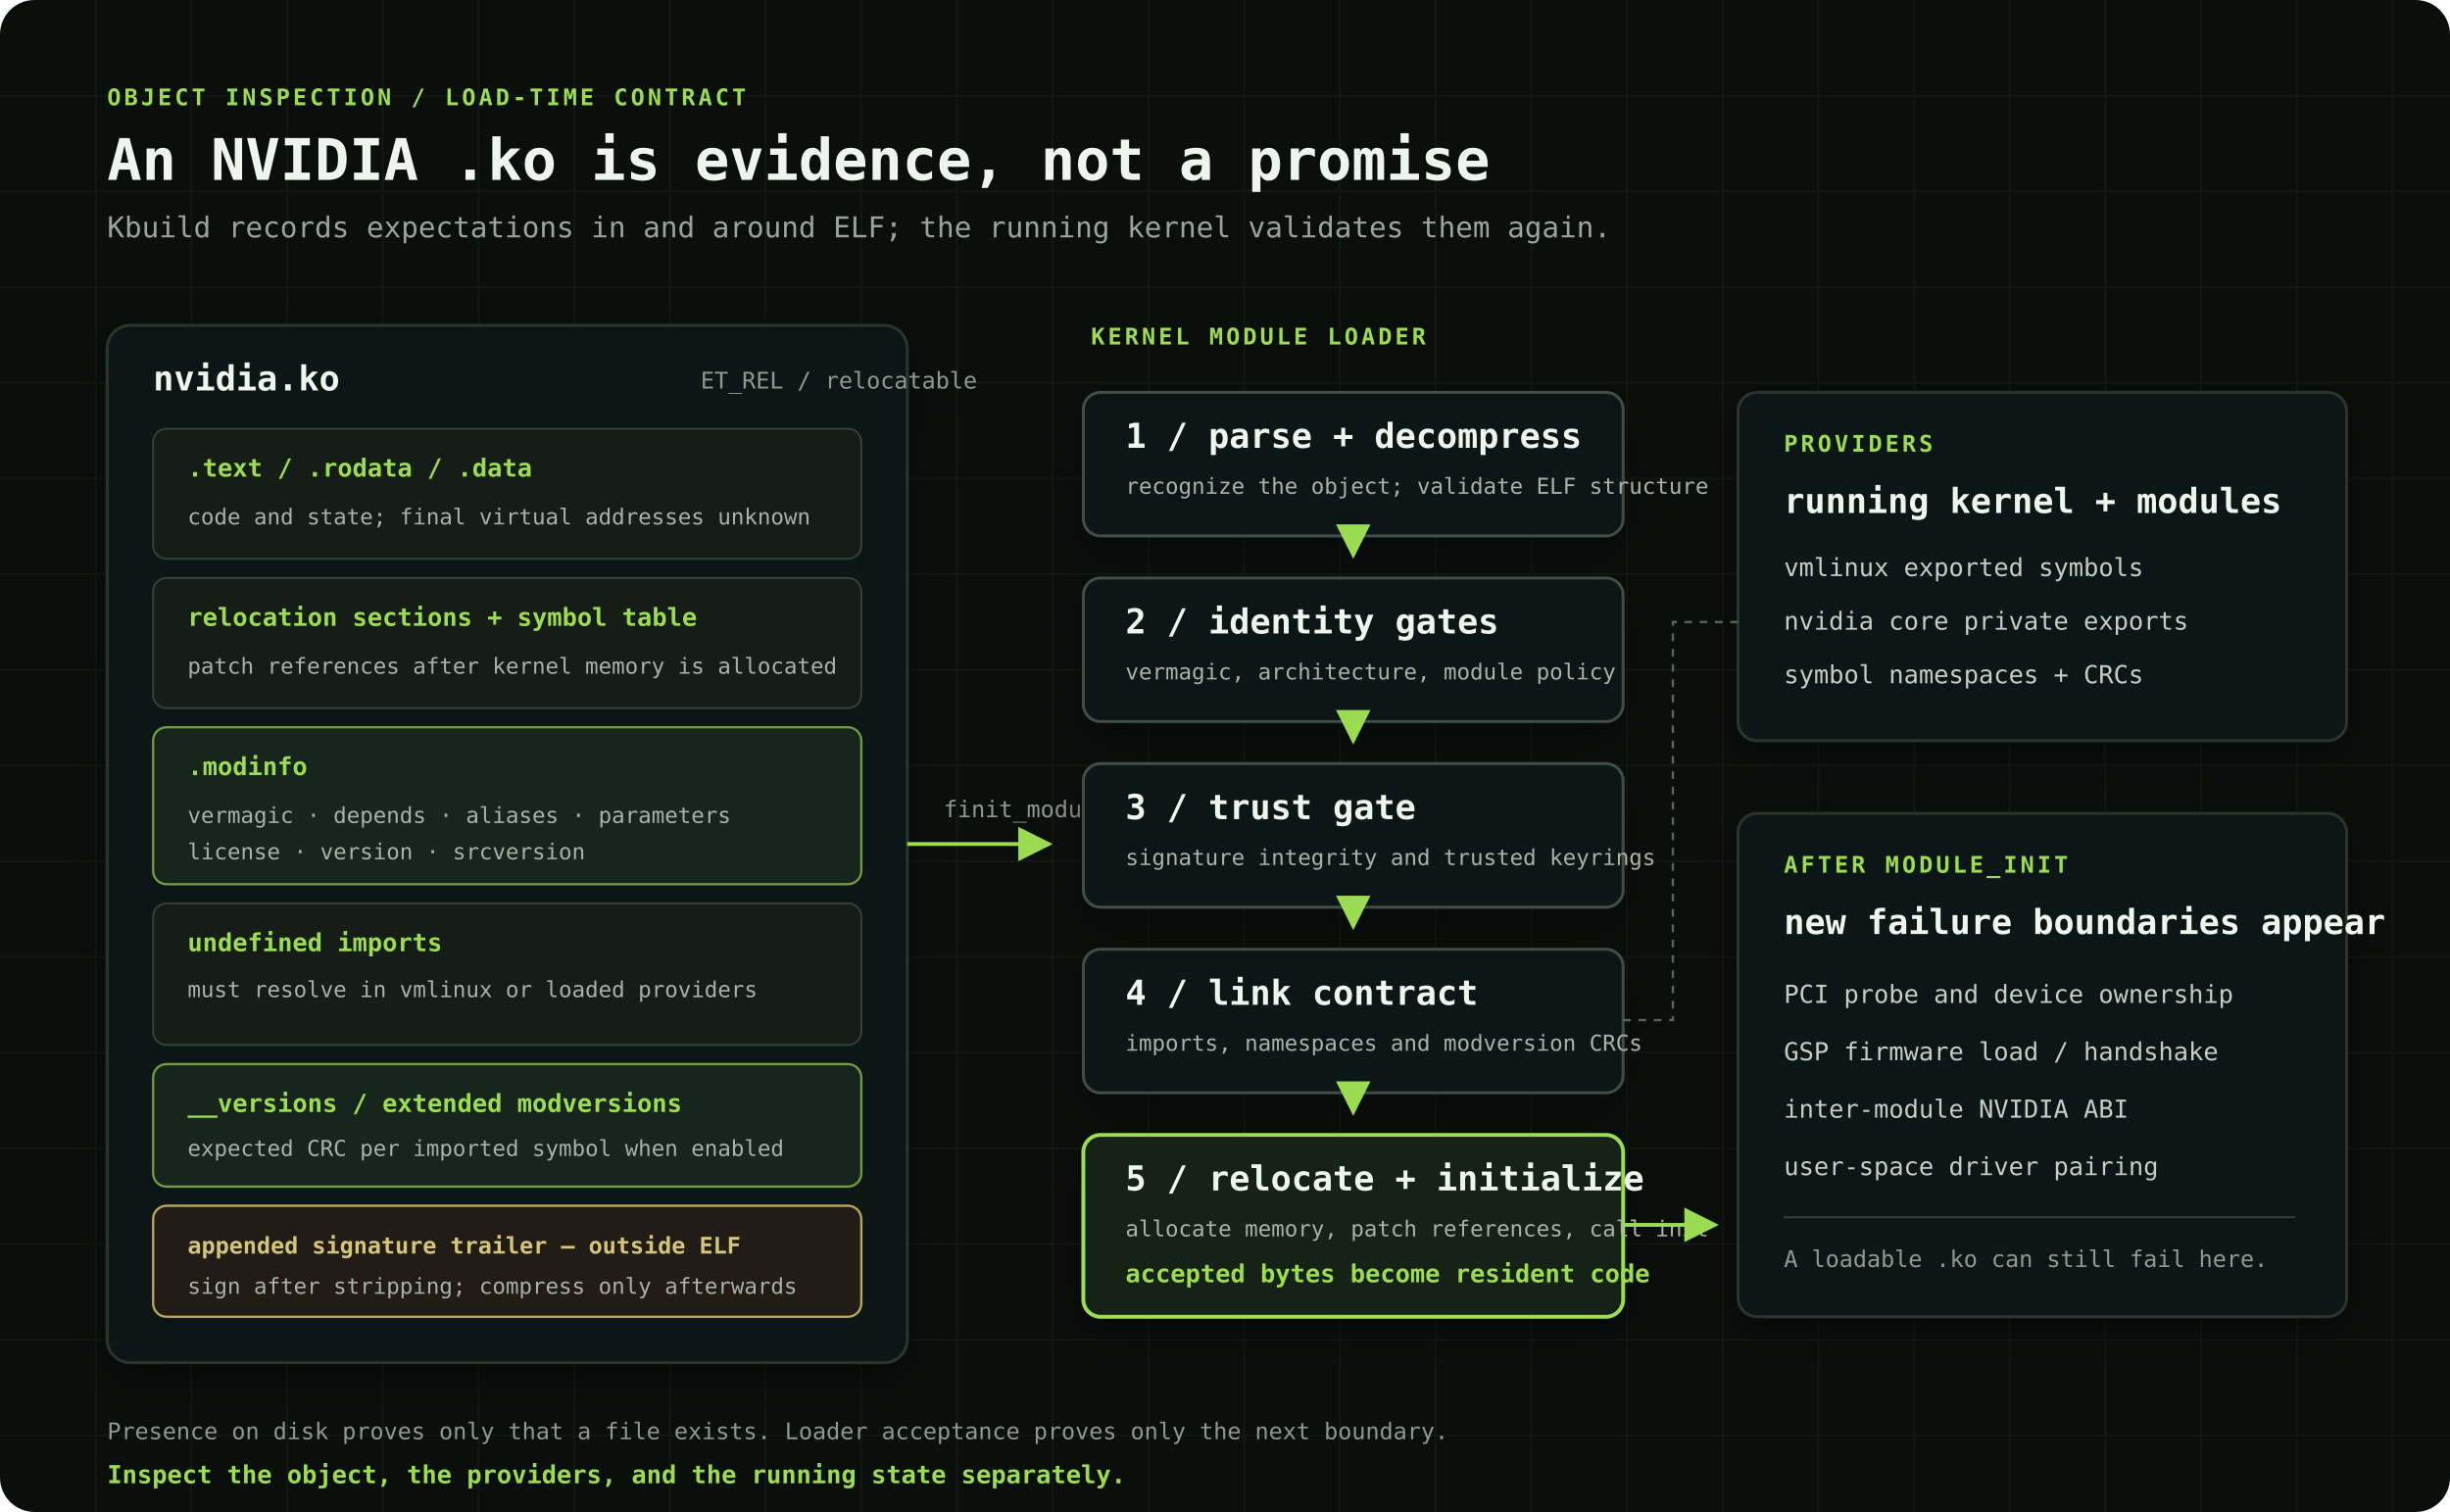
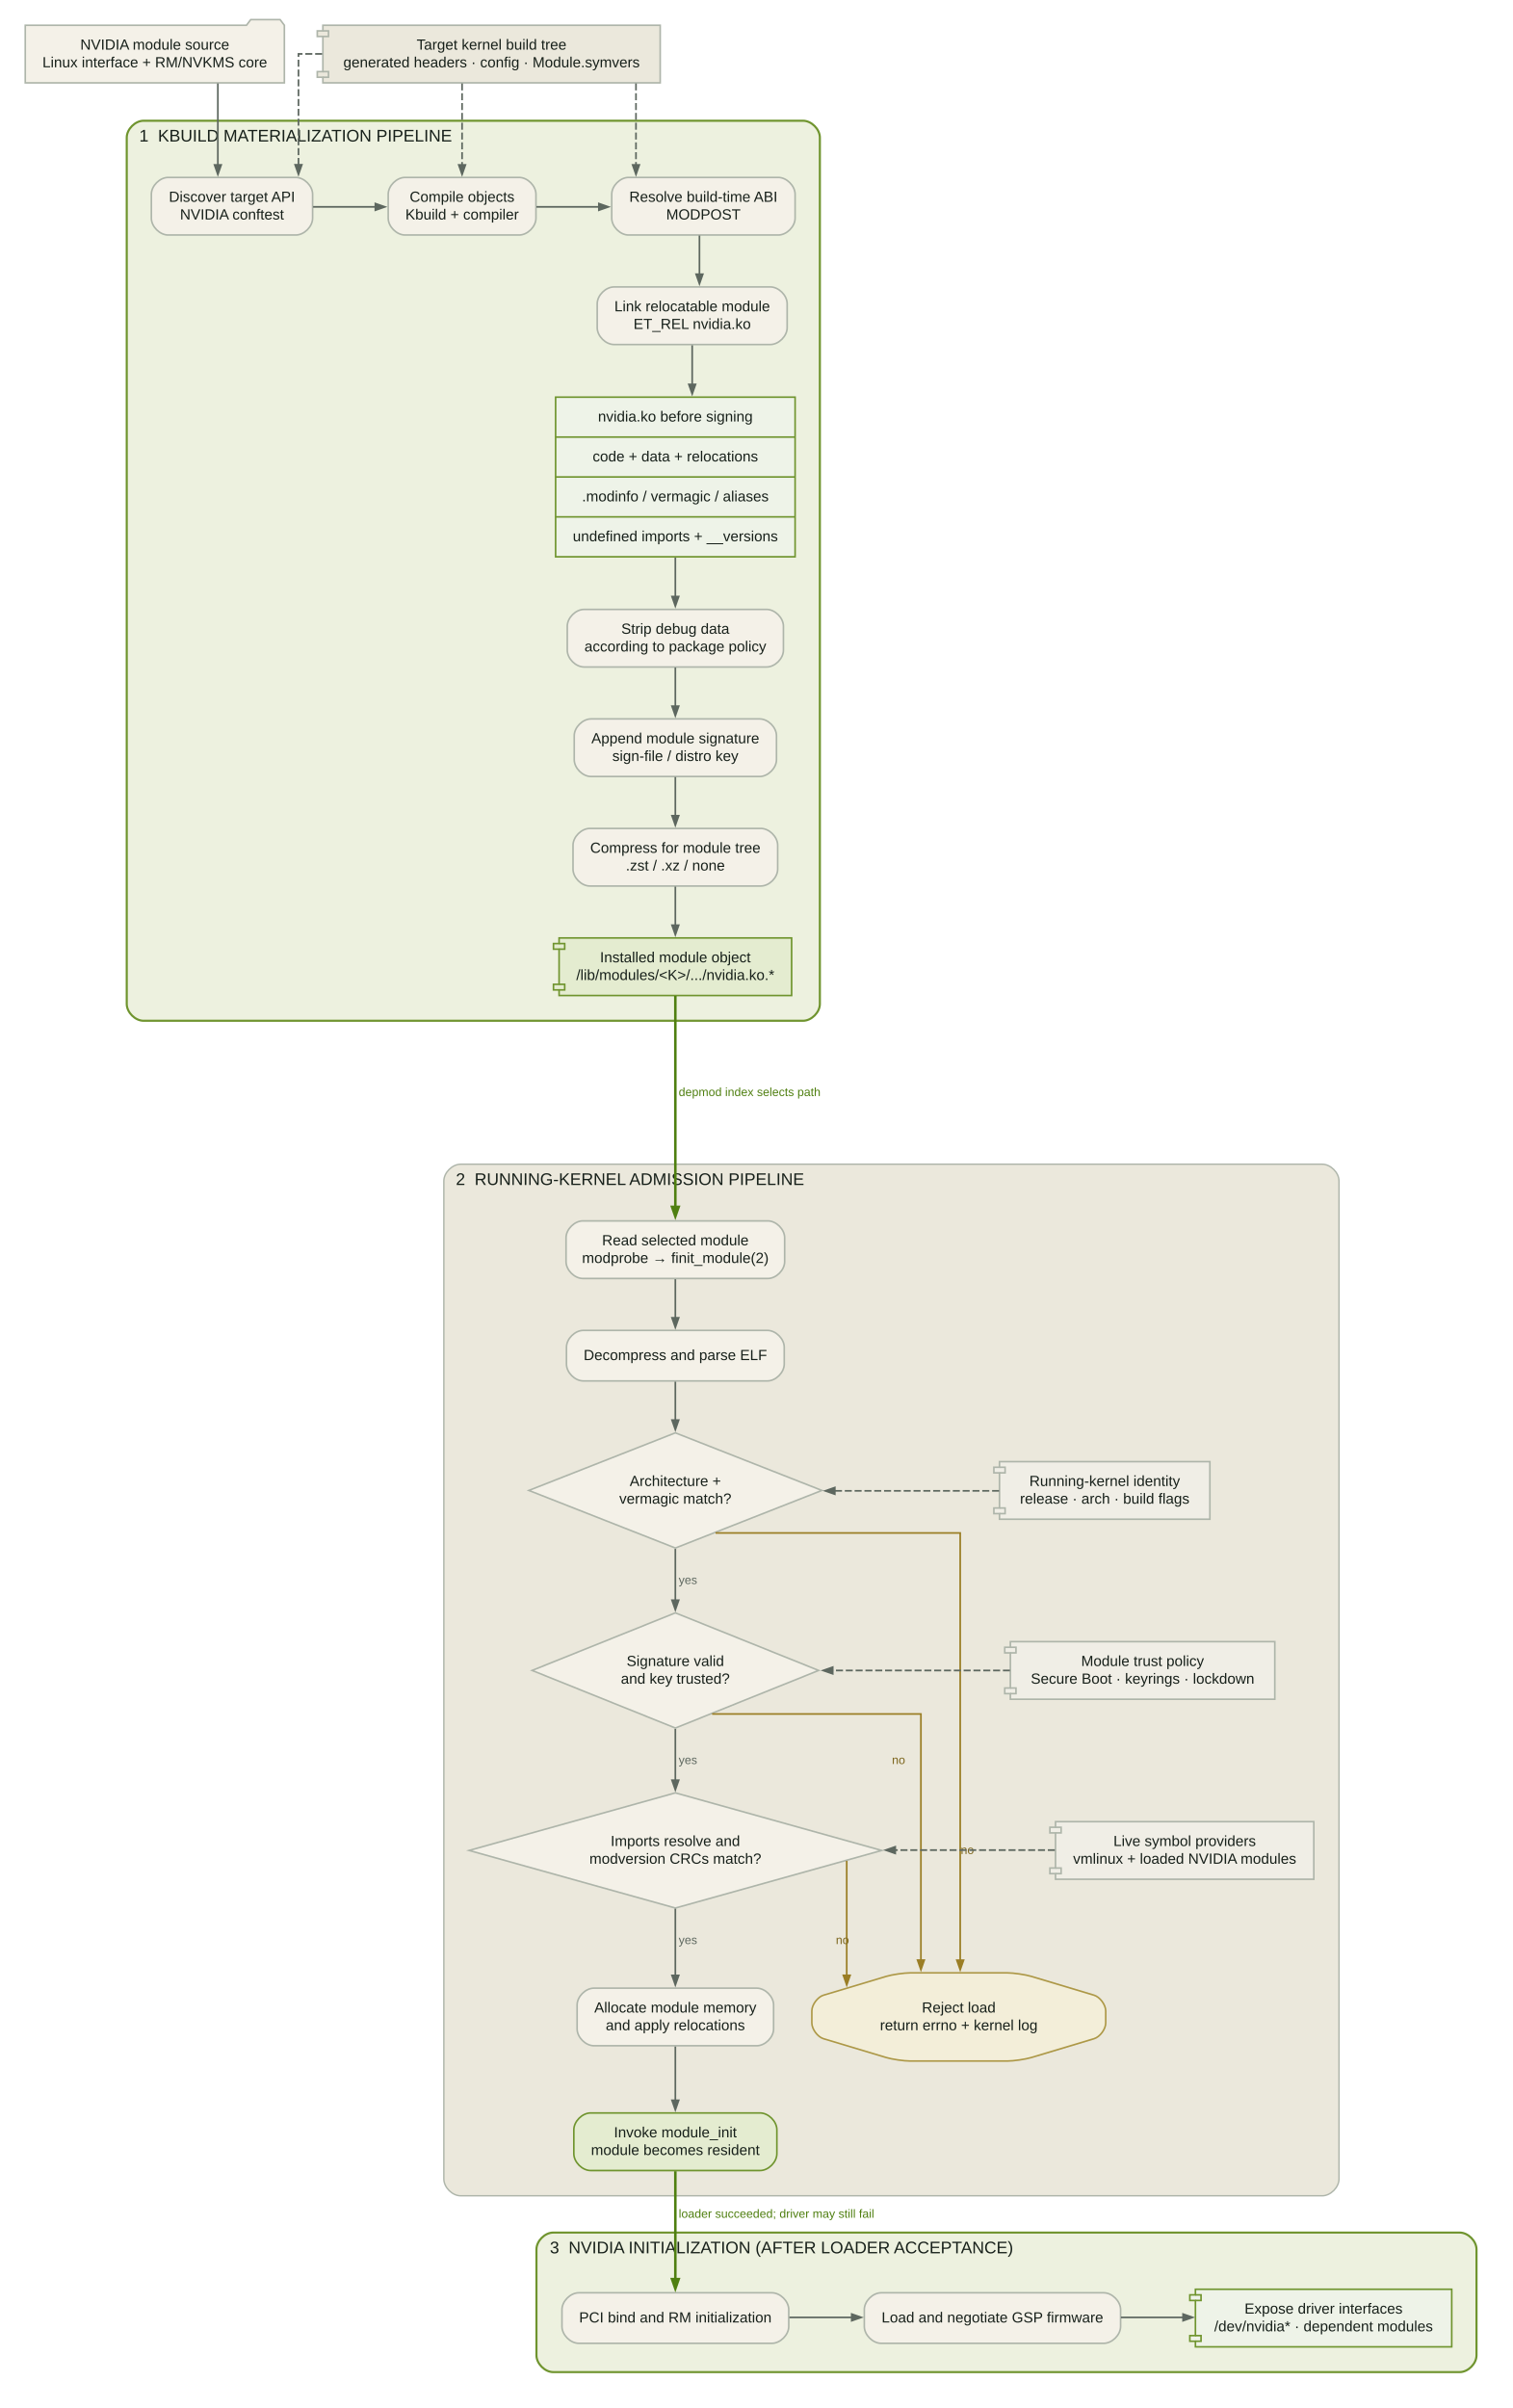
- <svg xmlns="http://www.w3.org/2000/svg" width="1280" height="790" viewBox="0 0 1280 790" role="img" aria-labelledby="title desc">
-   <defs>
-     <marker id="arrow" markerWidth="9" markerHeight="9" refX="8" refY="4.5" orient="auto" markerUnits="strokeWidth">
-       <path d="M0 0L9 4.5L0 9Z" fill="#9bdc52" />
-     </marker>
-     <filter id="shadow" x="-10%" y="-10%" width="120%" height="130%">
-       <feDropShadow dx="0" dy="8" stdDeviation="10" flood-color="#050706" flood-opacity="0.46" />
-     </filter>
-     <style>
-       .bg { fill: #0b0f0c; }
-       .grid { stroke: #182019; stroke-width: 1; }
-       .panel { fill: #111713; stroke: #2b352d; stroke-width: 1.5; }
-       .section { fill: #151d17; stroke: #354239; stroke-width: 1; }
-       .section-accent { fill: #18251a; stroke: #6f9d42; stroke-width: 1.2; }
-       .signature { fill: #211d12; stroke: #bba75b; stroke-width: 1.2; }
-       .gate { fill: #111713; stroke: #405044; stroke-width: 1.5; }
-       .gate-accent { fill: #162018; stroke: #9bdc52; stroke-width: 2; }
-       text { font-family: ui-monospace, SFMono-Regular, Menlo, Monaco, Consolas, monospace; }
-       .title { fill: #eef5ed; font-size: 30px; font-weight: 700; }
-       .subtitle { fill: #9aa49b; font-size: 15px; font-weight: 400; }
-       .eyebrow { fill: #9bdc52; font-size: 12px; font-weight: 700; letter-spacing: 1.6px; }
-       .heading { fill: #eef5ed; font-size: 18px; font-weight: 700; }
-       .body { fill: #c5cdc6; font-size: 13px; font-weight: 400; }
-       .small { fill: #a8b1aa; font-size: 11.5px; font-weight: 400; }
-       .muted { fill: #8e9990; font-size: 12px; font-weight: 400; }
-       .accent { fill: #9bdc52; font-size: 13px; font-weight: 700; }
-       .warn { fill: #d4c47b; font-size: 12px; font-weight: 700; }
-       .arrow { fill: none; stroke: #9bdc52; stroke-width: 2; marker-end: url(#arrow); }
-       .leader { fill: none; stroke: #59665c; stroke-width: 1.2; stroke-dasharray: 4 4; }
-     </style>
-   </defs>
-   <rect class="bg" width="1280" height="790" rx="18" />
-   <g opacity="0.55">
-     <path class="grid" d="M0 50H1280M0 100H1280M0 150H1280M0 200H1280M0 250H1280M0 300H1280M0 350H1280M0 400H1280M0 450H1280M0 500H1280M0 550H1280M0 600H1280M0 650H1280M0 700H1280M0 750H1280" />
-     <path class="grid" d="M50 0V790M100 0V790M150 0V790M200 0V790M250 0V790M300 0V790M350 0V790M400 0V790M450 0V790M500 0V790M550 0V790M600 0V790M650 0V790M700 0V790M750 0V790M800 0V790M850 0V790M900 0V790M950 0V790M1000 0V790M1050 0V790M1100 0V790M1150 0V790M1200 0V790M1250 0V790" />
+ <svg xmlns="http://www.w3.org/2000/svg" width="1078pt" height="1716pt" viewBox="0.00 0.00 1078.00 1716.00" role="img" aria-labelledby="nvidia-ko-anatomy-title nvidia-ko-anatomy-description">
+   <g id="graph0" class="graph" transform="scale(1 1) rotate(0) translate(18 1698.42)">
+     <g id="clust2" class="cluster">
+       <path fill="#edf1df" stroke="#6f942e" stroke-width="1.5" d="M84.33,-970.98C84.33,-970.98 554.33,-970.98 554.33,-970.98 560.33,-970.98 566.33,-976.98 566.33,-982.98 566.33,-982.98 566.33,-1600.38 566.33,-1600.38 566.33,-1606.38 560.33,-1612.38 554.33,-1612.38 554.33,-1612.38 84.33,-1612.38 84.33,-1612.38 78.33,-1612.38 72.33,-1606.38 72.33,-1600.38 72.33,-1600.38 72.33,-982.98 72.33,-982.98 72.33,-976.98 78.33,-970.98 84.33,-970.98" />
+       <text xml:space="preserve" text-anchor="middle" x="192.7" y="-1597.58" font-family="Arial" font-size="12.00" fill="#17201a">1  KBUILD MATERIALIZATION PIPELINE</text>
+     </g>
+     <g id="clust4" class="cluster">
+       <path fill="#ebe8dc" stroke="#aeb5aa" d="M310.33,-133.64C310.33,-133.64 924.33,-133.64 924.33,-133.64 930.33,-133.64 936.33,-139.64 936.33,-145.64 936.33,-145.64 936.33,-856.78 936.33,-856.78 936.33,-862.78 930.33,-868.78 924.33,-868.78 924.33,-868.78 310.33,-868.78 310.33,-868.78 304.33,-868.78 298.33,-862.78 298.33,-856.78 298.33,-856.78 298.33,-145.64 298.33,-145.64 298.33,-139.64 304.33,-133.64 310.33,-133.64" />
+       <text xml:space="preserve" text-anchor="middle" x="431.03" y="-853.98" font-family="Arial" font-size="12.00" fill="#17201a">2  RUNNING-KERNEL ADMISSION PIPELINE</text>
+     </g>
+     <g id="clust8" class="cluster">
+       <path fill="#edf1df" stroke="#6f942e" stroke-width="1.5" d="M376.33,-8C376.33,-8 1022.33,-8 1022.33,-8 1028.33,-8 1034.33,-14 1034.33,-20 1034.33,-20 1034.33,-95.44 1034.33,-95.44 1034.33,-101.44 1028.33,-107.44 1022.33,-107.44 1022.33,-107.44 376.33,-107.44 376.33,-107.44 370.33,-107.44 364.33,-101.44 364.33,-95.44 364.33,-95.44 364.33,-20 364.33,-20 364.33,-14 370.33,-8 376.33,-8" />
+       <text xml:space="preserve" text-anchor="middle" x="539.02" y="-92.64" font-family="Arial" font-size="12.00" fill="#17201a">3  NVIDIA INITIALIZATION (AFTER LOADER ACCEPTANCE)</text>
+     </g>
+     <g id="node1" class="node">
+       <polygon fill="#f4f1e8" stroke="#aeb5aa" stroke-width="1.15" points="184.67,-1680.42 181.67,-1684.42 160.67,-1684.42 157.67,-1680.42 0,-1680.42 0,-1639.38 184.67,-1639.38 184.67,-1680.42" />
+       <text xml:space="preserve" text-anchor="middle" x="92.33" y="-1663.05" font-family="Arial" font-size="10.50" fill="#17201a">NVIDIA module source</text>
+       <text xml:space="preserve" text-anchor="middle" x="92.33" y="-1650.45" font-family="Arial" font-size="10.50" fill="#17201a">Linux interface + RM/NVKMS core</text>
+     </g>
+     <g id="node3" class="node">
+       <path fill="#f4f1e8" stroke="#aeb5aa" stroke-width="1.15" d="M192.8,-1571.98C192.8,-1571.98 101.87,-1571.98 101.87,-1571.98 95.87,-1571.98 89.87,-1565.98 89.87,-1559.98 89.87,-1559.98 89.87,-1542.94 89.87,-1542.94 89.87,-1536.94 95.87,-1530.94 101.87,-1530.94 101.87,-1530.94 192.8,-1530.94 192.8,-1530.94 198.8,-1530.94 204.8,-1536.94 204.8,-1542.94 204.8,-1542.94 204.8,-1559.98 204.8,-1559.98 204.8,-1565.98 198.8,-1571.98 192.8,-1571.98" />
+       <text xml:space="preserve" text-anchor="middle" x="147.33" y="-1554.61" font-family="Arial" font-size="10.50" fill="#17201a">Discover target API</text>
+       <text xml:space="preserve" text-anchor="middle" x="147.33" y="-1542.01" font-family="Arial" font-size="10.50" fill="#17201a">NVIDIA conftest</text>
+     </g>
+     <g id="edge9" class="edge">
+       <path fill="none" stroke="#5d675f" stroke-width="1.2" d="M137.27,-1638.99C137.27,-1638.99 137.27,-1580.92 137.27,-1580.92" />
+       <polygon fill="#5d675f" stroke="#5d675f" stroke-width="1.2" points="139.65,-1580.92 137.27,-1574.12 134.89,-1580.92 139.65,-1580.92" />
+     </g>
+     <g id="node2" class="node">
+       <polygon fill="#ebe8dc" stroke="#aeb5aa" stroke-width="1.15" points="452.55,-1680.42 212.12,-1680.42 212.12,-1676.42 208.12,-1676.42 208.12,-1672.42 212.12,-1672.42 212.12,-1647.38 208.12,-1647.38 208.12,-1643.38 212.12,-1643.38 212.12,-1639.38 452.55,-1639.38 452.55,-1680.42" />
+       <polyline fill="none" stroke="#aeb5aa" stroke-width="1.15" points="212.12,-1676.42 216.12,-1676.42 216.12,-1672.42 212.12,-1672.42" />
+       <polyline fill="none" stroke="#aeb5aa" stroke-width="1.15" points="212.12,-1647.38 216.12,-1647.38 216.12,-1643.38 212.12,-1643.38" />
+       <text xml:space="preserve" text-anchor="middle" x="332.33" y="-1663.05" font-family="Arial" font-size="10.50" fill="#17201a">Target kernel build tree</text>
+       <text xml:space="preserve" text-anchor="middle" x="332.33" y="-1650.45" font-family="Arial" font-size="10.50" fill="#17201a">generated headers · config · Module.symvers</text>
+     </g>
+     <g id="edge10" class="edge">
+       <path fill="none" stroke="#5d675f" stroke-width="1.2" stroke-dasharray="5,2" d="M211.6,-1660C201.32,-1660 194.73,-1660 194.73,-1660 194.73,-1660 194.73,-1581 194.73,-1581" />
+       <polygon fill="#5d675f" stroke="#5d675f" stroke-width="1.2" points="197.11,-1581 194.73,-1574.2 192.35,-1581 197.11,-1581" />
+     </g>
+     <g id="node4" class="node">
+       <path fill="#f4f1e8" stroke="#aeb5aa" stroke-width="1.15" d="M351.99,-1571.98C351.99,-1571.98 270.68,-1571.98 270.68,-1571.98 264.68,-1571.98 258.68,-1565.98 258.68,-1559.98 258.68,-1559.98 258.68,-1542.94 258.68,-1542.94 258.68,-1536.94 264.68,-1530.94 270.68,-1530.94 270.68,-1530.94 351.99,-1530.94 351.99,-1530.94 357.99,-1530.94 363.99,-1536.94 363.99,-1542.94 363.99,-1542.94 363.99,-1559.98 363.99,-1559.98 363.99,-1565.98 357.99,-1571.98 351.99,-1571.98" />
+       <text xml:space="preserve" text-anchor="middle" x="311.33" y="-1554.61" font-family="Arial" font-size="10.50" fill="#17201a">Compile objects</text>
+       <text xml:space="preserve" text-anchor="middle" x="311.33" y="-1542.01" font-family="Arial" font-size="10.50" fill="#17201a">Kbuild + compiler</text>
+     </g>
+     <g id="edge11" class="edge">
+       <path fill="none" stroke="#5d675f" stroke-width="1.2" stroke-dasharray="5,2" d="M311.33,-1638.99C311.33,-1638.99 311.33,-1580.92 311.33,-1580.92" />
+       <polygon fill="#5d675f" stroke="#5d675f" stroke-width="1.2" points="313.71,-1580.92 311.33,-1574.12 308.95,-1580.92 313.71,-1580.92" />
+     </g>
+     <g id="node5" class="node">
+       <path fill="#f4f1e8" stroke="#aeb5aa" stroke-width="1.15" d="M536.68,-1571.98C536.68,-1571.98 429.99,-1571.98 429.99,-1571.98 423.99,-1571.98 417.99,-1565.98 417.99,-1559.98 417.99,-1559.98 417.99,-1542.94 417.99,-1542.94 417.99,-1536.94 423.99,-1530.94 429.99,-1530.94 429.99,-1530.94 536.68,-1530.94 536.68,-1530.94 542.68,-1530.94 548.68,-1536.94 548.68,-1542.94 548.68,-1542.94 548.68,-1559.98 548.68,-1559.98 548.68,-1565.98 542.68,-1571.98 536.68,-1571.98" />
+       <text xml:space="preserve" text-anchor="middle" x="483.33" y="-1554.61" font-family="Arial" font-size="10.50" fill="#17201a">Resolve build-time ABI</text>
+       <text xml:space="preserve" text-anchor="middle" x="483.33" y="-1542.01" font-family="Arial" font-size="10.50" fill="#17201a">MODPOST</text>
+     </g>
+     <g id="edge12" class="edge">
+       <path fill="none" stroke="#5d675f" stroke-width="1.2" stroke-dasharray="5,2" d="M435.27,-1638.99C435.27,-1638.99 435.27,-1580.92 435.27,-1580.92" />
+       <polygon fill="#5d675f" stroke="#5d675f" stroke-width="1.2" points="437.65,-1580.92 435.27,-1574.12 432.89,-1580.92 437.65,-1580.92" />
+     </g>
+     <g id="edge1" class="edge">
+       <path fill="none" stroke="#5d675f" stroke-width="1.2" d="M205.15,-1551C205.15,-1551 249.53,-1551 249.53,-1551" />
+       <polygon fill="#5d675f" stroke="#5d675f" stroke-width="1.2" points="249.53,-1553.38 256.33,-1551 249.53,-1548.62 249.53,-1553.38" />
+     </g>
+     <g id="edge2" class="edge">
+       <path fill="none" stroke="#5d675f" stroke-width="1.2" d="M364.34,-1551C364.34,-1551 408.83,-1551 408.83,-1551" />
+       <polygon fill="#5d675f" stroke="#5d675f" stroke-width="1.2" points="408.83,-1553.38 415.63,-1551 408.83,-1548.62 408.83,-1553.38" />
+     </g>
+     <g id="node6" class="node">
+       <path fill="#f4f1e8" stroke="#aeb5aa" stroke-width="1.15" d="M531.02,-1493.94C531.02,-1493.94 419.64,-1493.94 419.64,-1493.94 413.64,-1493.94 407.64,-1487.94 407.64,-1481.94 407.64,-1481.94 407.64,-1464.9 407.64,-1464.9 407.64,-1458.9 413.64,-1452.9 419.64,-1452.9 419.64,-1452.9 531.02,-1452.9 531.02,-1452.9 537.02,-1452.9 543.02,-1458.9 543.02,-1464.9 543.02,-1464.9 543.02,-1481.94 543.02,-1481.94 543.02,-1487.94 537.02,-1493.94 531.02,-1493.94" />
+       <text xml:space="preserve" text-anchor="middle" x="475.33" y="-1476.57" font-family="Arial" font-size="10.50" fill="#17201a">Link relocatable module</text>
+       <text xml:space="preserve" text-anchor="middle" x="475.33" y="-1463.97" font-family="Arial" font-size="10.50" fill="#17201a">ET_REL nvidia.ko</text>
+     </g>
+     <g id="edge3" class="edge">
+       <path fill="none" stroke="#5d675f" stroke-width="1.2" d="M480.51,-1530.55C480.51,-1530.55 480.51,-1503.01 480.51,-1503.01" />
+       <polygon fill="#5d675f" stroke="#5d675f" stroke-width="1.2" points="482.89,-1503.01 480.51,-1496.21 478.13,-1503.01 482.89,-1503.01" />
+     </g>
+     <g id="node7" class="node">
+       <polygon fill="#eef3e8" stroke="#6f942e" stroke-width="1.15" points="377.99,-1301.64 377.99,-1415.4 548.68,-1415.4 548.68,-1301.64 377.99,-1301.64" />
+       <text xml:space="preserve" text-anchor="middle" x="463.33" y="-1398.03" font-family="Arial" font-size="10.50" fill="#17201a">nvidia.ko before signing</text>
+       <polyline fill="none" stroke="#6f942e" stroke-width="1.15" points="377.99,-1386.96 548.68,-1386.96" />
+       <text xml:space="preserve" text-anchor="middle" x="463.33" y="-1369.59" font-family="Arial" font-size="10.50" fill="#17201a">code + data + relocations</text>
+       <polyline fill="none" stroke="#6f942e" stroke-width="1.15" points="377.99,-1358.52 548.68,-1358.52" />
+       <text xml:space="preserve" text-anchor="middle" x="463.33" y="-1341.15" font-family="Arial" font-size="10.50" fill="#17201a">.modinfo / vermagic / aliases</text>
+       <polyline fill="none" stroke="#6f942e" stroke-width="1.15" points="377.99,-1330.08 548.68,-1330.08" />
+       <text xml:space="preserve" text-anchor="middle" x="463.33" y="-1312.71" font-family="Arial" font-size="10.50" fill="#17201a">undefined imports + __versions</text>
+     </g>
+     <g id="edge4" class="edge">
+       <path fill="none" stroke="#5d675f" stroke-width="1.2" d="M475.33,-1452.35C475.33,-1452.35 475.33,-1424.5 475.33,-1424.5" />
+       <polygon fill="#5d675f" stroke="#5d675f" stroke-width="1.2" points="477.71,-1424.5 475.33,-1417.7 472.95,-1424.5 477.71,-1424.5" />
+     </g>
+     <g id="node8" class="node">
+       <path fill="#f4f1e8" stroke="#aeb5aa" stroke-width="1.15" d="M528.36,-1264.14C528.36,-1264.14 398.3,-1264.14 398.3,-1264.14 392.3,-1264.14 386.3,-1258.14 386.3,-1252.14 386.3,-1252.14 386.3,-1235.1 386.3,-1235.1 386.3,-1229.1 392.3,-1223.1 398.3,-1223.1 398.3,-1223.1 528.36,-1223.1 528.36,-1223.1 534.36,-1223.1 540.36,-1229.1 540.36,-1235.1 540.36,-1235.1 540.36,-1252.14 540.36,-1252.14 540.36,-1258.14 534.36,-1264.14 528.36,-1264.14" />
+       <text xml:space="preserve" text-anchor="middle" x="463.33" y="-1246.77" font-family="Arial" font-size="10.50" fill="#17201a">Strip debug data</text>
+       <text xml:space="preserve" text-anchor="middle" x="463.33" y="-1234.17" font-family="Arial" font-size="10.50" fill="#17201a">according to package policy</text>
+     </g>
+     <g id="edge5" class="edge">
+       <path fill="none" stroke="#5d675f" stroke-width="1.2" d="M463.33,-1301.07C463.33,-1301.07 463.33,-1273.31 463.33,-1273.31" />
+       <polygon fill="#5d675f" stroke="#5d675f" stroke-width="1.2" points="465.71,-1273.31 463.33,-1266.51 460.95,-1273.31 465.71,-1273.31" />
+     </g>
+     <g id="node9" class="node">
+       <path fill="#f4f1e8" stroke="#aeb5aa" stroke-width="1.15" d="M523.41,-1186.1C523.41,-1186.1 403.26,-1186.1 403.26,-1186.1 397.26,-1186.1 391.26,-1180.1 391.26,-1174.1 391.26,-1174.1 391.26,-1157.06 391.26,-1157.06 391.26,-1151.06 397.26,-1145.06 403.26,-1145.06 403.26,-1145.06 523.41,-1145.06 523.41,-1145.06 529.41,-1145.06 535.41,-1151.06 535.41,-1157.06 535.41,-1157.06 535.41,-1174.1 535.41,-1174.1 535.41,-1180.1 529.41,-1186.1 523.41,-1186.1" />
+       <text xml:space="preserve" text-anchor="middle" x="463.33" y="-1168.73" font-family="Arial" font-size="10.50" fill="#17201a">Append module signature</text>
+       <text xml:space="preserve" text-anchor="middle" x="463.33" y="-1156.13" font-family="Arial" font-size="10.50" fill="#17201a">sign-file / distro key</text>
+     </g>
+     <g id="edge6" class="edge">
+       <path fill="none" stroke="#5d675f" stroke-width="1.2" d="M463.33,-1222.71C463.33,-1222.71 463.33,-1195.17 463.33,-1195.17" />
+       <polygon fill="#5d675f" stroke="#5d675f" stroke-width="1.2" points="465.71,-1195.17 463.33,-1188.37 460.95,-1195.17 465.71,-1195.17" />
+     </g>
+     <g id="node10" class="node">
+       <path fill="#f4f1e8" stroke="#aeb5aa" stroke-width="1.15" d="M524.26,-1108.06C524.26,-1108.06 402.4,-1108.06 402.4,-1108.06 396.4,-1108.06 390.4,-1102.06 390.4,-1096.06 390.4,-1096.06 390.4,-1079.02 390.4,-1079.02 390.4,-1073.02 396.4,-1067.02 402.4,-1067.02 402.4,-1067.02 524.26,-1067.02 524.26,-1067.02 530.26,-1067.02 536.26,-1073.02 536.26,-1079.02 536.26,-1079.02 536.26,-1096.06 536.26,-1096.06 536.26,-1102.06 530.26,-1108.06 524.26,-1108.06" />
+       <text xml:space="preserve" text-anchor="middle" x="463.33" y="-1090.69" font-family="Arial" font-size="10.50" fill="#17201a">Compress for module tree</text>
+       <text xml:space="preserve" text-anchor="middle" x="463.33" y="-1078.09" font-family="Arial" font-size="10.50" fill="#17201a">.zst / .xz / none</text>
+     </g>
+     <g id="edge7" class="edge">
+       <path fill="none" stroke="#5d675f" stroke-width="1.2" d="M463.33,-1144.67C463.33,-1144.67 463.33,-1117.13 463.33,-1117.13" />
+       <polygon fill="#5d675f" stroke="#5d675f" stroke-width="1.2" points="465.71,-1117.13 463.33,-1110.33 460.95,-1117.13 465.71,-1117.13" />
+     </g>
+     <g id="node11" class="node">
+       <polygon fill="#e4ecd0" stroke="#6f942e" stroke-width="1.15" points="546.19,-1030.02 380.47,-1030.02 380.47,-1026.02 376.47,-1026.02 376.47,-1022.02 380.47,-1022.02 380.47,-996.98 376.47,-996.98 376.47,-992.98 380.47,-992.98 380.47,-988.98 546.19,-988.98 546.19,-1030.02" />
+       <polyline fill="none" stroke="#6f942e" stroke-width="1.15" points="380.47,-1026.02 384.47,-1026.02 384.47,-1022.02 380.47,-1022.02" />
+       <polyline fill="none" stroke="#6f942e" stroke-width="1.15" points="380.47,-996.98 384.47,-996.98 384.47,-992.98 380.47,-992.98" />
+       <text xml:space="preserve" text-anchor="middle" x="463.33" y="-1012.65" font-family="Arial" font-size="10.50" fill="#17201a">Installed module object</text>
+       <text xml:space="preserve" text-anchor="middle" x="463.33" y="-1000.05" font-family="Arial" font-size="10.50" fill="#17201a">/lib/modules/&lt;K&gt;/.../nvidia.ko.*</text>
+     </g>
+     <g id="edge8" class="edge">
+       <path fill="none" stroke="#5d675f" stroke-width="1.2" d="M463.33,-1066.63C463.33,-1066.63 463.33,-1039.09 463.33,-1039.09" />
+       <polygon fill="#5d675f" stroke="#5d675f" stroke-width="1.2" points="465.71,-1039.09 463.33,-1032.29 460.95,-1039.09 465.71,-1039.09" />
+     </g>
+     <g id="node12" class="node">
+       <path fill="#f4f1e8" stroke="#aeb5aa" stroke-width="1.15" d="M529.23,-828.38C529.23,-828.38 397.43,-828.38 397.43,-828.38 391.43,-828.38 385.43,-822.38 385.43,-816.38 385.43,-816.38 385.43,-799.34 385.43,-799.34 385.43,-793.34 391.43,-787.34 397.43,-787.34 397.43,-787.34 529.23,-787.34 529.23,-787.34 535.23,-787.34 541.23,-793.34 541.23,-799.34 541.23,-799.34 541.23,-816.38 541.23,-816.38 541.23,-822.38 535.23,-828.38 529.23,-828.38" />
+       <text xml:space="preserve" text-anchor="middle" x="463.33" y="-811.01" font-family="Arial" font-size="10.50" fill="#17201a">Read selected module</text>
+       <text xml:space="preserve" text-anchor="middle" x="463.33" y="-798.41" font-family="Arial" font-size="10.50" fill="#17201a">modprobe → finit_module(2)</text>
+     </g>
+     <g id="edge25" class="edge">
+       <path fill="none" stroke="#4f7f10" stroke-width="1.8" d="M463.33,-988.68C463.33,-988.68 463.33,-838.39 463.33,-838.39" />
+       <polygon fill="#4f7f10" stroke="#4f7f10" stroke-width="1.8" points="465.71,-838.39 463.33,-831.59 460.95,-838.39 465.71,-838.39" />
+       <text xml:space="preserve" text-anchor="middle" x="516.25" y="-917.33" font-family="Arial" font-size="8.50" fill="#4f7f10"> depmod index selects path </text>
+     </g>
+     <g id="node13" class="node">
+       <path fill="#f4f1e8" stroke="#aeb5aa" stroke-width="1.15" d="M528.94,-750.34C528.94,-750.34 397.73,-750.34 397.73,-750.34 391.73,-750.34 385.73,-744.34 385.73,-738.34 385.73,-738.34 385.73,-726.34 385.73,-726.34 385.73,-720.34 391.73,-714.34 397.73,-714.34 397.73,-714.34 528.94,-714.34 528.94,-714.34 534.94,-714.34 540.94,-720.34 540.94,-726.34 540.94,-726.34 540.94,-738.34 540.94,-738.34 540.94,-744.34 534.94,-750.34 528.94,-750.34" />
+       <text xml:space="preserve" text-anchor="middle" x="463.33" y="-729.19" font-family="Arial" font-size="10.50" fill="#17201a">Decompress and parse ELF</text>
+     </g>
+     <g id="edge13" class="edge">
+       <path fill="none" stroke="#5d675f" stroke-width="1.2" d="M463.33,-786.82C463.33,-786.82 463.33,-759.31 463.33,-759.31" />
+       <polygon fill="#5d675f" stroke="#5d675f" stroke-width="1.2" points="465.71,-759.31 463.33,-752.51 460.95,-759.31 465.71,-759.31" />
+     </g>
+     <g id="node14" class="node">
+       <polygon fill="#f4f1e8" stroke="#aeb5aa" stroke-width="1.15" points="463.33,-677.34 358.91,-636.3 463.33,-595.26 567.76,-636.3 463.33,-677.34" />
+       <text xml:space="preserve" text-anchor="middle" x="463.33" y="-639.45" font-family="Arial" font-size="10.50" fill="#17201a">Architecture +</text>
+       <text xml:space="preserve" text-anchor="middle" x="463.33" y="-626.85" font-family="Arial" font-size="10.50" fill="#17201a">vermagic match?</text>
+     </g>
+     <g id="edge14" class="edge">
+       <path fill="none" stroke="#5d675f" stroke-width="1.2" d="M463.33,-713.82C463.33,-713.82 463.33,-686.45 463.33,-686.45" />
+       <polygon fill="#5d675f" stroke="#5d675f" stroke-width="1.2" points="465.71,-686.45 463.33,-679.65 460.95,-686.45 465.71,-686.45" />
+     </g>
+     <g id="node15" class="node">
+       <polygon fill="#f4f1e8" stroke="#aeb5aa" stroke-width="1.15" points="463.33,-549.06 361.22,-508.02 463.33,-466.98 565.45,-508.02 463.33,-549.06" />
+       <text xml:space="preserve" text-anchor="middle" x="463.33" y="-511.17" font-family="Arial" font-size="10.50" fill="#17201a">Signature valid</text>
+       <text xml:space="preserve" text-anchor="middle" x="463.33" y="-498.57" font-family="Arial" font-size="10.50" fill="#17201a">and key trusted?</text>
+     </g>
+     <g id="edge15" class="edge">
+       <path fill="none" stroke="#5d675f" stroke-width="1.2" d="M463.33,-594.65C463.33,-594.65 463.33,-558.08 463.33,-558.08" />
+       <polygon fill="#5d675f" stroke="#5d675f" stroke-width="1.2" points="465.71,-558.08 463.33,-551.28 460.95,-558.08 465.71,-558.08" />
+       <text xml:space="preserve" text-anchor="middle" x="472.31" y="-569.61" font-family="Arial" font-size="8.50" fill="#5d675f"> yes </text>
+     </g>
+     <g id="node19" class="node">
+       <path fill="#f3eed9" stroke="#ad9847" stroke-width="1.15" d="M770.06,-256.75C770.06,-256.75 770.06,-265.43 770.06,-265.43 770.06,-269.76 765.91,-275.35 761.75,-276.59 761.75,-276.59 717.02,-290.01 717.02,-290.01 712.87,-291.26 704.38,-292.5 700.04,-292.5 700.04,-292.5 630.63,-292.5 630.63,-292.5 626.29,-292.5 617.8,-291.26 613.65,-290.01 613.65,-290.01 568.91,-276.59 568.91,-276.59 564.76,-275.35 560.61,-269.76 560.61,-265.43 560.61,-265.43 560.61,-256.75 560.61,-256.75 560.61,-252.42 564.76,-246.83 568.91,-245.59 568.91,-245.59 613.65,-232.17 613.65,-232.17 617.8,-230.93 626.29,-229.68 630.63,-229.68 630.63,-229.68 700.04,-229.68 700.04,-229.68 704.38,-229.68 712.87,-230.93 717.02,-232.17 717.02,-232.17 761.75,-245.59 761.75,-245.59 765.91,-246.83 770.06,-252.42 770.06,-256.75" />
+       <text xml:space="preserve" text-anchor="middle" x="665.33" y="-264.24" font-family="Arial" font-size="10.50" fill="#17201a">Reject load</text>
+       <text xml:space="preserve" text-anchor="middle" x="665.33" y="-251.64" font-family="Arial" font-size="10.50" fill="#17201a">return errno + kernel log</text>
+     </g>
+     <g id="edge19" class="edge">
+       <path fill="none" stroke="#9a7d24" stroke-width="1.2" d="M491.99,-606C547.95,-606 666.35,-606 666.35,-606 666.35,-606 666.35,-301.54 666.35,-301.54" />
+       <polygon fill="#9a7d24" stroke="#9a7d24" stroke-width="1.2" points="668.73,-301.54 666.35,-294.74 663.97,-301.54 668.73,-301.54" />
+       <text xml:space="preserve" text-anchor="middle" x="622.42" y="-441.33" font-family="Arial" font-size="8.50" fill="#7c651d"> no </text>
+     </g>
+     <g id="node16" class="node">
+       <polygon fill="#f4f1e8" stroke="#aeb5aa" stroke-width="1.15" points="463.33,-420.78 316.31,-379.74 463.33,-338.7 610.35,-379.74 463.33,-420.78" />
+       <text xml:space="preserve" text-anchor="middle" x="463.33" y="-382.89" font-family="Arial" font-size="10.50" fill="#17201a">Imports resolve and</text>
+       <text xml:space="preserve" text-anchor="middle" x="463.33" y="-370.29" font-family="Arial" font-size="10.50" fill="#17201a">modversion CRCs match?</text>
+     </g>
+     <g id="edge16" class="edge">
+       <path fill="none" stroke="#5d675f" stroke-width="1.2" d="M463.33,-466.37C463.33,-466.37 463.33,-429.8 463.33,-429.8" />
+       <polygon fill="#5d675f" stroke="#5d675f" stroke-width="1.2" points="465.71,-429.8 463.33,-423 460.95,-429.8 465.71,-429.8" />
+       <text xml:space="preserve" text-anchor="middle" x="472.31" y="-441.33" font-family="Arial" font-size="8.50" fill="#5d675f"> yes </text>
+     </g>
+     <g id="edge20" class="edge">
+       <path fill="none" stroke="#9a7d24" stroke-width="1.2" d="M489.54,-477C538.36,-477 638.35,-477 638.35,-477 638.35,-477 638.35,-301.57 638.35,-301.57" />
+       <polygon fill="#9a7d24" stroke="#9a7d24" stroke-width="1.2" points="640.73,-301.57 638.35,-294.77 635.97,-301.57 640.73,-301.57" />
+       <text xml:space="preserve" text-anchor="middle" x="671.42" y="-377.19" font-family="Arial" font-size="8.50" fill="#7c651d"> no </text>
+     </g>
+     <g id="node17" class="node">
+       <path fill="#f4f1e8" stroke="#aeb5aa" stroke-width="1.15" d="M521.35,-281.61C521.35,-281.61 405.32,-281.61 405.32,-281.61 399.32,-281.61 393.32,-275.61 393.32,-269.61 393.32,-269.61 393.32,-252.57 393.32,-252.57 393.32,-246.57 399.32,-240.57 405.32,-240.57 405.32,-240.57 521.35,-240.57 521.35,-240.57 527.35,-240.57 533.35,-246.57 533.35,-252.57 533.35,-252.57 533.35,-269.61 533.35,-269.61 533.35,-275.61 527.35,-281.61 521.35,-281.61" />
+       <text xml:space="preserve" text-anchor="middle" x="463.33" y="-264.24" font-family="Arial" font-size="10.50" fill="#17201a">Allocate module memory</text>
+       <text xml:space="preserve" text-anchor="middle" x="463.33" y="-251.64" font-family="Arial" font-size="10.50" fill="#17201a">and apply relocations</text>
+     </g>
+     <g id="edge17" class="edge">
+       <path fill="none" stroke="#5d675f" stroke-width="1.2" d="M463.33,-338.24C463.33,-338.24 463.33,-290.69 463.33,-290.69" />
+       <polygon fill="#5d675f" stroke="#5d675f" stroke-width="1.2" points="465.71,-290.69 463.33,-283.89 460.95,-290.69 465.71,-290.69" />
+       <text xml:space="preserve" text-anchor="middle" x="472.31" y="-313.05" font-family="Arial" font-size="8.50" fill="#5d675f"> yes </text>
+     </g>
+     <g id="edge21" class="edge">
+       <path fill="none" stroke="#9a7d24" stroke-width="1.2" d="M585.48,-372.32C585.48,-372.32 585.48,-290.73 585.48,-290.73" />
+       <polygon fill="#9a7d24" stroke="#9a7d24" stroke-width="1.2" points="587.86,-290.73 585.48,-283.93 583.1,-290.73 587.86,-290.73" />
+       <text xml:space="preserve" text-anchor="middle" x="582.42" y="-313.05" font-family="Arial" font-size="8.50" fill="#7c651d"> no </text>
+     </g>
+     <g id="node18" class="node">
+       <path fill="#e4ecd0" stroke="#6f942e" stroke-width="1.15" d="M523.69,-192.68C523.69,-192.68 402.98,-192.68 402.98,-192.68 396.98,-192.68 390.98,-186.68 390.98,-180.68 390.98,-180.68 390.98,-163.64 390.98,-163.64 390.98,-157.64 396.98,-151.64 402.98,-151.64 402.98,-151.64 523.69,-151.64 523.69,-151.64 529.69,-151.64 535.69,-157.64 535.69,-163.64 535.69,-163.64 535.69,-180.68 535.69,-180.68 535.69,-186.68 529.69,-192.68 523.69,-192.68" />
+       <text xml:space="preserve" text-anchor="middle" x="463.33" y="-175.31" font-family="Arial" font-size="10.50" fill="#17201a">Invoke module_init</text>
+       <text xml:space="preserve" text-anchor="middle" x="463.33" y="-162.71" font-family="Arial" font-size="10.50" fill="#17201a">module becomes resident</text>
+     </g>
+     <g id="edge18" class="edge">
+       <path fill="none" stroke="#5d675f" stroke-width="1.2" d="M463.33,-240.02C463.33,-240.02 463.33,-201.7 463.33,-201.7" />
+       <polygon fill="#5d675f" stroke="#5d675f" stroke-width="1.2" points="465.71,-201.7 463.33,-194.9 460.95,-201.7 465.71,-201.7" />
+     </g>
+     <g id="node23" class="node">
+       <path fill="#f4f1e8" stroke="#aeb5aa" stroke-width="1.15" d="M532.15,-64.52C532.15,-64.52 394.52,-64.52 394.52,-64.52 388.52,-64.52 382.52,-58.52 382.52,-52.52 382.52,-52.52 382.52,-40.52 382.52,-40.52 382.52,-34.52 388.52,-28.52 394.52,-28.52 394.52,-28.52 532.15,-28.52 532.15,-28.52 538.15,-28.52 544.15,-34.52 544.15,-40.52 544.15,-40.52 544.15,-52.52 544.15,-52.52 544.15,-58.52 538.15,-64.52 532.15,-64.52" />
+       <text xml:space="preserve" text-anchor="middle" x="463.33" y="-43.37" font-family="Arial" font-size="10.50" fill="#17201a">PCI bind and RM initialization</text>
+     </g>
+     <g id="edge28" class="edge">
+       <path fill="none" stroke="#4f7f10" stroke-width="1.8" d="M463.33,-151.13C463.33,-151.13 463.33,-74.28 463.33,-74.28" />
+       <polygon fill="#4f7f10" stroke="#4f7f10" stroke-width="1.8" points="465.71,-74.28 463.33,-67.48 460.95,-74.28 465.71,-74.28" />
+       <text xml:space="preserve" text-anchor="middle" x="535.38" y="-117.99" font-family="Arial" font-size="8.50" fill="#4f7f10"> loader succeeded; driver may still fail </text>
+     </g>
+     <g id="node20" class="node">
+       <polygon fill="#f0eee6" stroke="#aeb5aa" stroke-width="1.15" points="844.31,-656.82 694.35,-656.82 694.35,-652.82 690.35,-652.82 690.35,-648.82 694.35,-648.82 694.35,-623.78 690.35,-623.78 690.35,-619.78 694.35,-619.78 694.35,-615.78 844.31,-615.78 844.31,-656.82" />
+       <polyline fill="none" stroke="#aeb5aa" stroke-width="1.15" points="694.35,-652.82 698.35,-652.82 698.35,-648.82 694.35,-648.82" />
+       <polyline fill="none" stroke="#aeb5aa" stroke-width="1.15" points="694.35,-623.78 698.35,-623.78 698.35,-619.78 694.35,-619.78" />
+       <text xml:space="preserve" text-anchor="middle" x="769.33" y="-639.45" font-family="Arial" font-size="10.50" fill="#17201a">Running-kernel identity</text>
+       <text xml:space="preserve" text-anchor="middle" x="769.33" y="-626.85" font-family="Arial" font-size="10.50" fill="#17201a">release · arch · build flags</text>
+     </g>
+     <g id="edge22" class="edge">
+       <path fill="none" stroke="#5d675f" stroke-width="1.2" stroke-dasharray="5,2" d="M694.09,-636C694.09,-636 576.98,-636 576.98,-636" />
+       <polygon fill="#5d675f" stroke="#5d675f" stroke-width="1.2" points="576.98,-633.62 570.18,-636 576.98,-638.38 576.98,-633.62" />
+     </g>
+     <g id="node21" class="node">
+       <polygon fill="#f0eee6" stroke="#aeb5aa" stroke-width="1.15" points="890.57,-528.54 702.1,-528.54 702.1,-524.54 698.1,-524.54 698.1,-520.54 702.1,-520.54 702.1,-495.5 698.1,-495.5 698.1,-491.5 702.1,-491.5 702.1,-487.5 890.57,-487.5 890.57,-528.54" />
+       <polyline fill="none" stroke="#aeb5aa" stroke-width="1.15" points="702.1,-524.54 706.1,-524.54 706.1,-520.54 702.1,-520.54" />
+       <polyline fill="none" stroke="#aeb5aa" stroke-width="1.15" points="702.1,-495.5 706.1,-495.5 706.1,-491.5 702.1,-491.5" />
+       <text xml:space="preserve" text-anchor="middle" x="796.33" y="-511.17" font-family="Arial" font-size="10.50" fill="#17201a">Module trust policy</text>
+       <text xml:space="preserve" text-anchor="middle" x="796.33" y="-498.57" font-family="Arial" font-size="10.50" fill="#17201a">Secure Boot · keyrings · lockdown</text>
+     </g>
+     <g id="edge23" class="edge">
+       <path fill="none" stroke="#5d675f" stroke-width="1.2" stroke-dasharray="5,2" d="M701.8,-508C701.8,-508 575.48,-508 575.48,-508" />
+       <polygon fill="#5d675f" stroke="#5d675f" stroke-width="1.2" points="575.48,-505.62 568.68,-508 575.48,-510.38 575.48,-505.62" />
+     </g>
+     <g id="node22" class="node">
+       <polygon fill="#f0eee6" stroke="#aeb5aa" stroke-width="1.15" points="918.38,-400.26 734.28,-400.26 734.28,-396.26 730.28,-396.26 730.28,-392.26 734.28,-392.26 734.28,-367.22 730.28,-367.22 730.28,-363.22 734.28,-363.22 734.28,-359.22 918.38,-359.22 918.38,-400.26" />
+       <polyline fill="none" stroke="#aeb5aa" stroke-width="1.15" points="734.28,-396.26 738.28,-396.26 738.28,-392.26 734.28,-392.26" />
+       <polyline fill="none" stroke="#aeb5aa" stroke-width="1.15" points="734.28,-367.22 738.28,-367.22 738.28,-363.22 734.28,-363.22" />
+       <text xml:space="preserve" text-anchor="middle" x="826.33" y="-382.89" font-family="Arial" font-size="10.50" fill="#17201a">Live symbol providers</text>
+       <text xml:space="preserve" text-anchor="middle" x="826.33" y="-370.29" font-family="Arial" font-size="10.50" fill="#17201a">vmlinux + loaded NVIDIA modules</text>
+     </g>
+     <g id="edge24" class="edge">
+       <path fill="none" stroke="#5d675f" stroke-width="1.2" stroke-dasharray="5,2" d="M733.79,-380C733.79,-380 620.04,-380 620.04,-380" />
+       <polygon fill="#5d675f" stroke="#5d675f" stroke-width="1.2" points="620.04,-377.62 613.24,-380 620.04,-382.38 620.04,-377.62" />
+     </g>
+     <g id="node24" class="node">
+       <path fill="#f4f1e8" stroke="#aeb5aa" stroke-width="1.15" d="M768.66,-64.52C768.66,-64.52 610,-64.52 610,-64.52 604,-64.52 598,-58.52 598,-52.52 598,-52.52 598,-40.52 598,-40.52 598,-34.52 604,-28.52 610,-28.52 610,-28.52 768.66,-28.52 768.66,-28.52 774.66,-28.52 780.66,-34.52 780.66,-40.52 780.66,-40.52 780.66,-52.52 780.66,-52.52 780.66,-58.52 774.66,-64.52 768.66,-64.52" />
+       <text xml:space="preserve" text-anchor="middle" x="689.33" y="-43.37" font-family="Arial" font-size="10.50" fill="#17201a">Load and negotiate GSP firmware</text>
+     </g>
+     <g id="edge26" class="edge">
+       <path fill="none" stroke="#5d675f" stroke-width="1.2" d="M544.61,-47C544.61,-47 589.04,-47 589.04,-47" />
+       <polygon fill="#5d675f" stroke="#5d675f" stroke-width="1.2" points="589.04,-49.38 595.84,-47 589.04,-44.62 589.04,-49.38" />
+     </g>
+     <g id="node25" class="node">
+       <polygon fill="#eef3e8" stroke="#6f942e" stroke-width="1.15" points="1016.67,-67.04 834,-67.04 834,-63.04 830,-63.04 830,-59.04 834,-59.04 834,-34 830,-34 830,-30 834,-30 834,-26 1016.67,-26 1016.67,-67.04" />
+       <polyline fill="none" stroke="#6f942e" stroke-width="1.15" points="834,-63.04 838,-63.04 838,-59.04 834,-59.04" />
+       <polyline fill="none" stroke="#6f942e" stroke-width="1.15" points="834,-34 838,-34 838,-30 834,-30" />
+       <text xml:space="preserve" text-anchor="middle" x="925.33" y="-49.67" font-family="Arial" font-size="10.50" fill="#17201a">Expose driver interfaces</text>
+       <text xml:space="preserve" text-anchor="middle" x="925.33" y="-37.07" font-family="Arial" font-size="10.50" fill="#17201a">/dev/nvidia* · dependent modules</text>
+     </g>
+     <g id="edge27" class="edge">
+       <path fill="none" stroke="#5d675f" stroke-width="1.2" d="M780.91,-47C780.91,-47 825.19,-47 825.19,-47" />
+       <polygon fill="#5d675f" stroke="#5d675f" stroke-width="1.2" points="825.19,-49.38 831.99,-47 825.19,-44.62 825.19,-49.38" />
+     </g>
  </g>
-   <text class="eyebrow" x="56" y="55">OBJECT INSPECTION / LOAD-TIME CONTRACT</text>
-   <text class="title" x="56" y="94">An NVIDIA .ko is evidence, not a promise</text>
-   <text class="subtitle" x="56" y="124">Kbuild records expectations in and around ELF; the running kernel validates them again.</text>
-   <g filter="url(#shadow)">
-     <rect class="panel" x="56" y="170" width="418" height="542" rx="12" />
-     <text class="heading" x="80" y="204">nvidia.ko</text>
-     <text class="muted" x="366" y="203">ET_REL / relocatable</text>
-     <rect class="section" x="80" y="224" width="370" height="68" rx="7" />
-     <text class="accent" x="98" y="249">.text / .rodata / .data</text>
-     <text class="small" x="98" y="274">code and state; final virtual addresses unknown</text>
-     <rect class="section" x="80" y="302" width="370" height="68" rx="7" />
-     <text class="accent" x="98" y="327">relocation sections + symbol table</text>
-     <text class="small" x="98" y="352">patch references after kernel memory is allocated</text>
-     <rect class="section-accent" x="80" y="380" width="370" height="82" rx="7" />
-     <text class="accent" x="98" y="405">.modinfo</text>
-     <text class="small" x="98" y="430">vermagic · depends · aliases · parameters</text>
-     <text class="small" x="98" y="449">license · version · srcversion</text>
-     <rect class="section" x="80" y="472" width="370" height="74" rx="7" />
-     <text class="accent" x="98" y="497">undefined imports</text>
-     <text class="small" x="98" y="521">must resolve in vmlinux or loaded providers</text>
-     <rect class="section-accent" x="80" y="556" width="370" height="64" rx="7" />
-     <text class="accent" x="98" y="581">__versions / extended modversions</text>
-     <text class="small" x="98" y="604">expected CRC per imported symbol when enabled</text>
-     <rect class="signature" x="80" y="630" width="370" height="58" rx="7" />
-     <text class="warn" x="98" y="655">appended signature trailer — outside ELF</text>
-     <text class="small" x="98" y="676">sign after stripping; compress only afterwards</text>
-   </g>
-   <path class="arrow" d="M474 441H548" />
-   <text class="muted" x="493" y="427">finit_module()</text>
-   <text class="eyebrow" x="570" y="180">KERNEL MODULE LOADER</text>
-   <g filter="url(#shadow)">
-     <rect class="gate" x="566" y="205" width="282" height="75" rx="9" />
-     <text class="heading" x="588" y="234">1 / parse + decompress</text>
-     <text class="small" x="588" y="258">recognize the object; validate ELF structure</text>
-     <rect class="gate" x="566" y="302" width="282" height="75" rx="9" />
-     <text class="heading" x="588" y="331">2 / identity gates</text>
-     <text class="small" x="588" y="355">vermagic, architecture, module policy</text>
-     <rect class="gate" x="566" y="399" width="282" height="75" rx="9" />
-     <text class="heading" x="588" y="428">3 / trust gate</text>
-     <text class="small" x="588" y="452">signature integrity and trusted keyrings</text>
-     <rect class="gate" x="566" y="496" width="282" height="75" rx="9" />
-     <text class="heading" x="588" y="525">4 / link contract</text>
-     <text class="small" x="588" y="549">imports, namespaces and modversion CRCs</text>
-     <rect class="gate-accent" x="566" y="593" width="282" height="95" rx="9" />
-     <text class="heading" x="588" y="622">5 / relocate + initialize</text>
-     <text class="small" x="588" y="646">allocate memory, patch references, call init</text>
-     <text class="accent" x="588" y="670">accepted bytes become resident code</text>
-   </g>
-   <path class="arrow" d="M707 280V290" />
-   <path class="arrow" d="M707 377V387" />
-   <path class="arrow" d="M707 474V484" />
-   <path class="arrow" d="M707 571V581" />
-   <g filter="url(#shadow)">
-     <rect class="panel" x="908" y="205" width="318" height="182" rx="10" />
-     <text class="eyebrow" x="932" y="236">PROVIDERS</text>
-     <text class="heading" x="932" y="268">running kernel + modules</text>
-     <text class="body" x="932" y="301">vmlinux exported symbols</text>
-     <text class="body" x="932" y="329">nvidia core private exports</text>
-     <text class="body" x="932" y="357">symbol namespaces + CRCs</text>
-   </g>
-   <path class="leader" d="M908 325H874V533H848" />
-   <g filter="url(#shadow)">
-     <rect class="panel" x="908" y="425" width="318" height="263" rx="10" />
-     <text class="eyebrow" x="932" y="456">AFTER MODULE_INIT</text>
-     <text class="heading" x="932" y="488">new failure boundaries appear</text>
-     <text class="body" x="932" y="524">PCI probe and device ownership</text>
-     <text class="body" x="932" y="554">GSP firmware load / handshake</text>
-     <text class="body" x="932" y="584">inter-module NVIDIA ABI</text>
-     <text class="body" x="932" y="614">user-space driver pairing</text>
-     <line x1="932" y1="636" x2="1199" y2="636" stroke="#354239" />
-     <text class="muted" x="932" y="662">A loadable .ko can still fail here.</text>
-   </g>
-   <path class="arrow" d="M848 640H896" />
-   <text class="muted" x="56" y="752">Presence on disk proves only that a file exists. Loader acceptance proves only the next boundary.</text>
-   <text class="accent" x="56" y="775">Inspect the object, the providers, and the running state separately.</text>
</svg>
